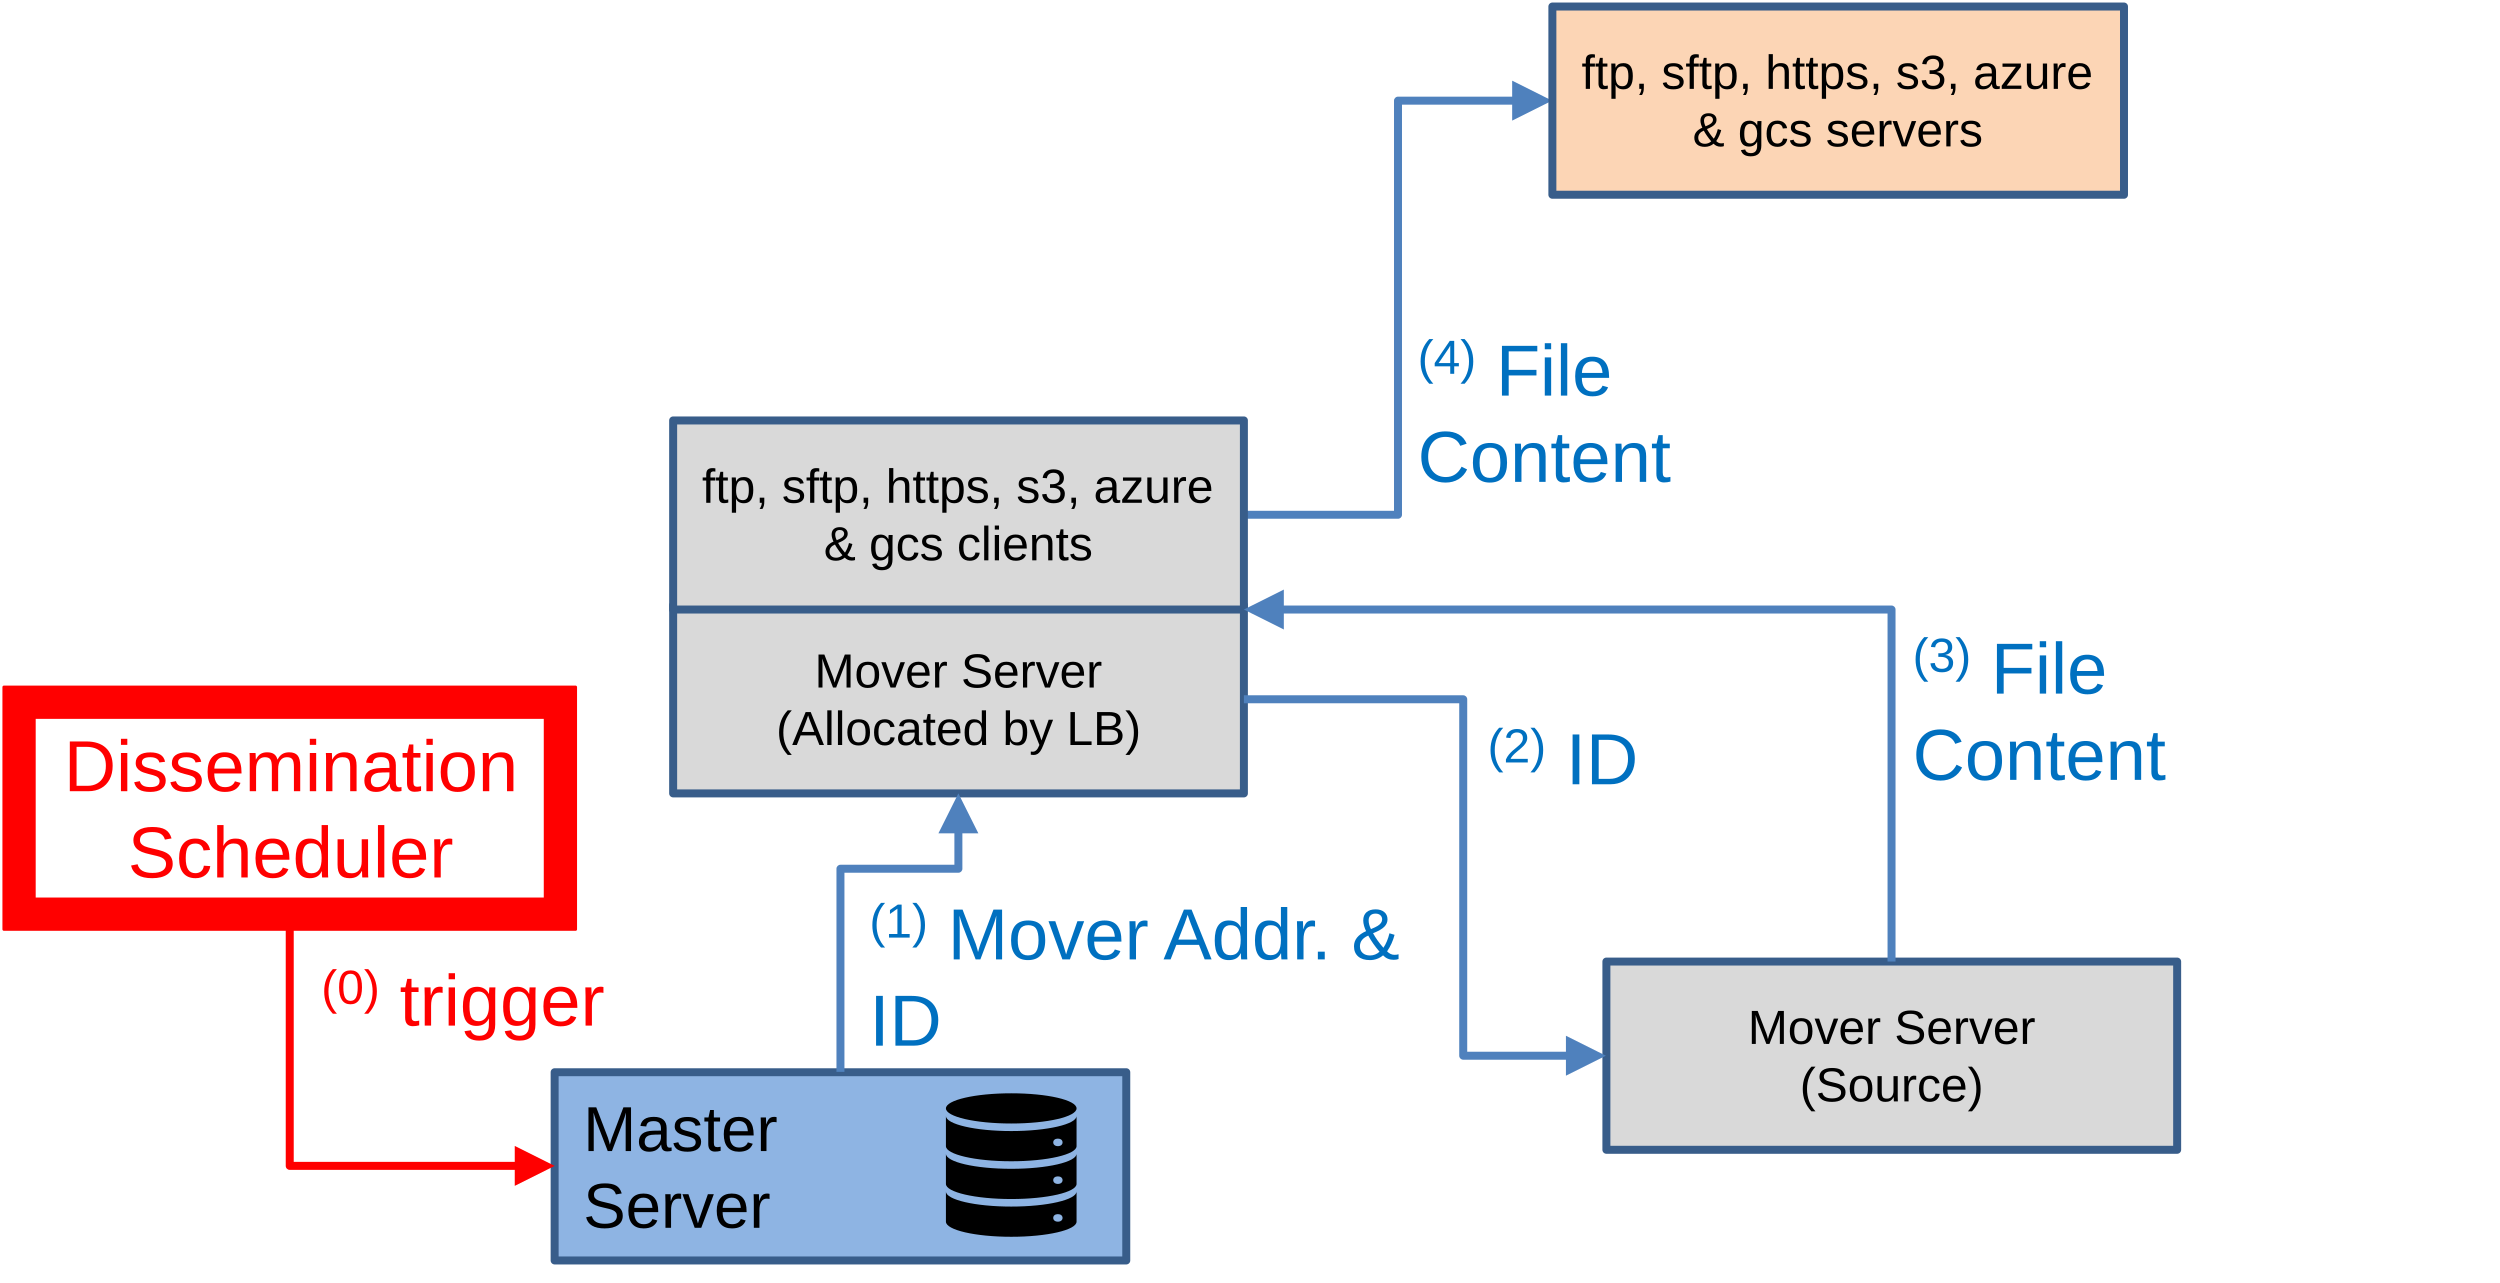
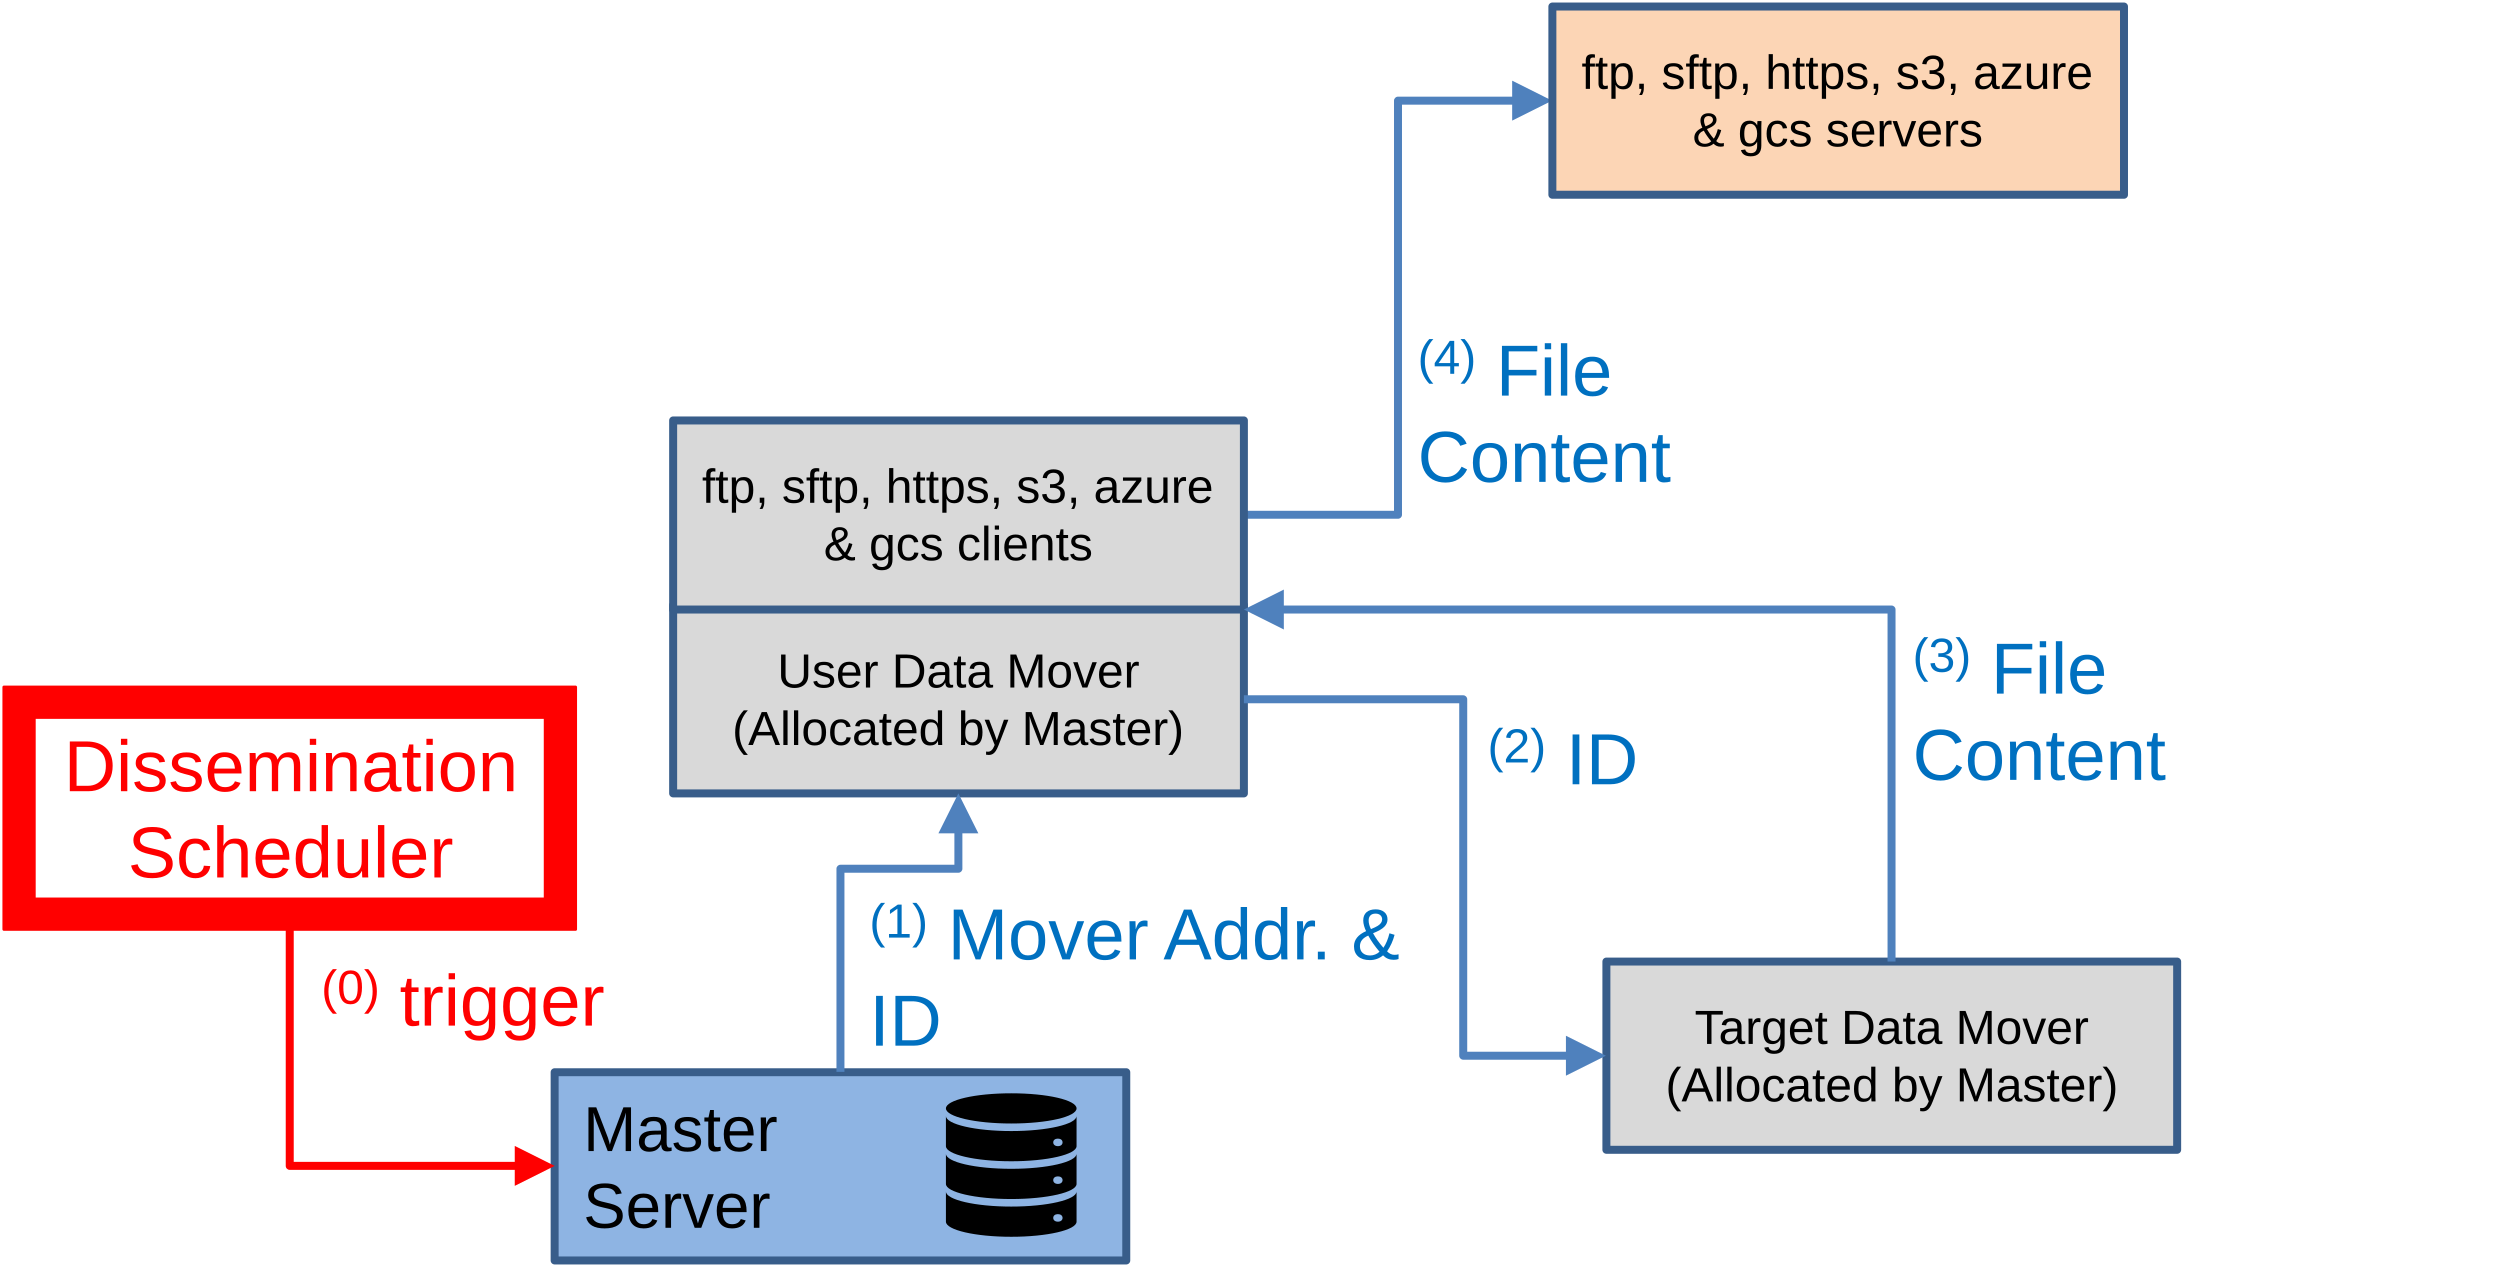
<svg xmlns="http://www.w3.org/2000/svg" width="2869" height="1472" xml:space="preserve" overflow="hidden">
  <g transform="translate(-646 -462)">
    <g>
      <rect x="1418.5" y="1156.5" width="655" height="216" stroke="#385D8A" stroke-width="9.167" stroke-linecap="butt" stroke-linejoin="round" stroke-miterlimit="10" stroke-opacity="1" fill="#D9D9D9" fill-opacity="1" />
-       <text fill="#000000" fill-opacity="1" font-family="Arial,Arial_MSFontService,sans-serif" font-style="normal" font-variant="normal" font-weight="400" font-stretch="normal" font-size="55" text-anchor="start" direction="ltr" writing-mode="lr-tb" unicode-bidi="normal" text-decoration="none" transform="matrix(1 0 0 1 1580.8 1251)">Mover Server</text>
-       <text fill="#000000" fill-opacity="1" font-family="Arial,Arial_MSFontService,sans-serif" font-style="normal" font-variant="normal" font-weight="400" font-stretch="normal" font-size="55" text-anchor="start" direction="ltr" writing-mode="lr-tb" unicode-bidi="normal" text-decoration="none" transform="matrix(1 0 0 1 1536.69 1317)">(Allocated by LB)</text>
+       <text fill="#000000" fill-opacity="1" font-family="Arial,Arial_MSFontService,sans-serif" font-style="normal" font-variant="normal" font-weight="400" font-stretch="normal" font-size="55" text-anchor="start" direction="ltr" writing-mode="lr-tb" unicode-bidi="normal" text-decoration="none" transform="matrix(1 0 0 1 1538.11 1251)">User Data Mover</text>
+       <text fill="#000000" fill-opacity="1" font-family="Arial,Arial_MSFontService,sans-serif" font-style="normal" font-variant="normal" font-weight="400" font-stretch="normal" font-size="55" text-anchor="start" direction="ltr" writing-mode="lr-tb" unicode-bidi="normal" text-decoration="none" transform="matrix(1 0 0 1 1486.27 1317)">(Allocated</text>
+       <text fill="#000000" fill-opacity="1" font-family="Arial,Arial_MSFontService,sans-serif" font-style="normal" font-variant="normal" font-weight="400" font-stretch="normal" font-size="55" text-anchor="start" direction="ltr" writing-mode="lr-tb" unicode-bidi="normal" text-decoration="none" transform="matrix(1 0 0 1 1745.23 1317)">by</text>
+       <text fill="#000000" fill-opacity="1" font-family="Arial,Arial_MSFontService,sans-serif" font-style="normal" font-variant="normal" font-weight="400" font-stretch="normal" font-size="55" text-anchor="start" direction="ltr" writing-mode="lr-tb" unicode-bidi="normal" text-decoration="none" transform="matrix(1 0 0 1 1818.56 1317)">Master</text>
+       <text fill="#000000" fill-opacity="1" font-family="Arial,Arial_MSFontService,sans-serif" font-style="normal" font-variant="normal" font-weight="400" font-stretch="normal" font-size="55" text-anchor="start" direction="ltr" writing-mode="lr-tb" unicode-bidi="normal" text-decoration="none" transform="matrix(1 0 0 1 1986.43 1317)">)</text>
      <rect x="1282.5" y="1692.5" width="656" height="216" stroke="#385D8A" stroke-width="9.167" stroke-linecap="butt" stroke-linejoin="round" stroke-miterlimit="10" stroke-opacity="1" fill="#8EB4E3" fill-opacity="1" />
      <text fill="#000000" fill-opacity="1" font-family="Arial,Arial_MSFontService,sans-serif" font-style="normal" font-variant="normal" font-weight="400" font-stretch="normal" font-size="73" text-anchor="start" direction="ltr" writing-mode="lr-tb" unicode-bidi="normal" text-decoration="none" transform="matrix(1 0 0 1 1315.33 1783)">Master</text>
      <text fill="#000000" fill-opacity="1" font-family="Arial,Arial_MSFontService,sans-serif" font-style="normal" font-variant="normal" font-weight="400" font-stretch="normal" font-size="73" text-anchor="start" direction="ltr" writing-mode="lr-tb" unicode-bidi="normal" text-decoration="none" transform="matrix(1 0 0 1 1315.33 1871)">Server</text>
      <rect x="2489.5" y="1565.5" width="655" height="216" stroke="#385D8A" stroke-width="9.167" stroke-linecap="butt" stroke-linejoin="round" stroke-miterlimit="10" stroke-opacity="1" fill="#D9D9D9" fill-opacity="1" />
-       <text fill="#000000" fill-opacity="1" font-family="Arial,Arial_MSFontService,sans-serif" font-style="normal" font-variant="normal" font-weight="400" font-stretch="normal" font-size="55" text-anchor="start" direction="ltr" writing-mode="lr-tb" unicode-bidi="normal" text-decoration="none" transform="matrix(1 0 0 1 2651.87 1660)">Mover Server</text>
-       <text fill="#000000" fill-opacity="1" font-family="Arial,Arial_MSFontService,sans-serif" font-style="normal" font-variant="normal" font-weight="400" font-stretch="normal" font-size="55" text-anchor="start" direction="ltr" writing-mode="lr-tb" unicode-bidi="normal" text-decoration="none" transform="matrix(1 0 0 1 2711.46 1726)">(Source)</text>
+       <text fill="#000000" fill-opacity="1" font-family="Arial,Arial_MSFontService,sans-serif" font-style="normal" font-variant="normal" font-weight="400" font-stretch="normal" font-size="55" text-anchor="start" direction="ltr" writing-mode="lr-tb" unicode-bidi="normal" text-decoration="none" transform="matrix(1 0 0 1 2590.76 1660)">Target Data Mover</text>
+       <text fill="#000000" fill-opacity="1" font-family="Arial,Arial_MSFontService,sans-serif" font-style="normal" font-variant="normal" font-weight="400" font-stretch="normal" font-size="55" text-anchor="start" direction="ltr" writing-mode="lr-tb" unicode-bidi="normal" text-decoration="none" transform="matrix(1 0 0 1 2557.34 1726)">(Allocated by Master)</text>
      <path d="M1605.92 1692.11 1605.92 1458.97C1605.92 1456.44 1607.97 1454.39 1610.5 1454.39L1745.84 1454.39 1741.26 1458.97 1741.26 1413.75 1750.43 1413.75 1750.43 1458.97C1750.43 1461.5 1748.38 1463.55 1745.84 1463.55L1610.5 1463.55 1615.08 1458.97 1615.08 1692.11ZM1722.93 1418.33 1745.84 1372.5 1768.76 1418.33Z" fill="#4F81BD" fill-rule="nonzero" fill-opacity="1" />
      <path d="M2073.5 1259.92 2325.2 1259.92C2327.73 1259.92 2329.78 1261.97 2329.78 1264.5L2329.78 1673.55 2325.2 1668.96 2447.65 1668.96 2447.65 1678.13 2325.2 1678.13C2322.67 1678.13 2320.61 1676.08 2320.61 1673.55L2320.61 1264.5 2325.2 1269.08 2073.5 1269.08ZM2443.06 1650.63 2488.9 1673.55 2443.06 1696.46Z" fill="#4F81BD" fill-rule="nonzero" fill-opacity="1" />
      <text fill="#0070C0" fill-opacity="1" font-family="Arial,Arial_MSFontService,sans-serif" font-style="normal" font-variant="normal" font-weight="400" font-stretch="normal" font-size="55" text-anchor="start" direction="ltr" writing-mode="lr-tb" unicode-bidi="normal" text-decoration="none" transform="matrix(1 0 0 1 1643.72 1538)">(1)</text>
      <text fill="#0070C0" fill-opacity="1" font-family="Arial,Arial_MSFontService,sans-serif" font-style="normal" font-variant="normal" font-weight="400" font-stretch="normal" font-size="83" text-anchor="start" direction="ltr" writing-mode="lr-tb" unicode-bidi="normal" text-decoration="none" transform="matrix(1 0 0 1 1733.67 1563)">Mover </text>
      <text fill="#0070C0" fill-opacity="1" font-family="Arial,Arial_MSFontService,sans-serif" font-style="normal" font-variant="normal" font-weight="400" font-stretch="normal" font-size="83" text-anchor="start" direction="ltr" writing-mode="lr-tb" unicode-bidi="normal" text-decoration="none" transform="matrix(1 0 0 1 1981.19 1563)">Addr</text>
      <text fill="#0070C0" fill-opacity="1" font-family="Arial,Arial_MSFontService,sans-serif" font-style="normal" font-variant="normal" font-weight="400" font-stretch="normal" font-size="83" text-anchor="start" direction="ltr" writing-mode="lr-tb" unicode-bidi="normal" text-decoration="none" transform="matrix(1 0 0 1 2150.8 1563)">. &amp; </text>
      <text fill="#0070C0" fill-opacity="1" font-family="Arial,Arial_MSFontService,sans-serif" font-style="normal" font-variant="normal" font-weight="400" font-stretch="normal" font-size="83" text-anchor="start" direction="ltr" writing-mode="lr-tb" unicode-bidi="normal" text-decoration="none" transform="matrix(1 0 0 1 1643.72 1662)">ID</text>
      <text fill="#0070C0" fill-opacity="1" font-family="Arial,Arial_MSFontService,sans-serif" font-style="normal" font-variant="normal" font-weight="400" font-stretch="normal" font-size="55" text-anchor="start" direction="ltr" writing-mode="lr-tb" unicode-bidi="normal" text-decoration="none" transform="matrix(1 0 0 1 2353.12 1337)">(2)</text>
      <text fill="#0070C0" fill-opacity="1" font-family="Arial,Arial_MSFontService,sans-serif" font-style="normal" font-variant="normal" font-weight="400" font-stretch="normal" font-size="83" text-anchor="start" direction="ltr" writing-mode="lr-tb" unicode-bidi="normal" text-decoration="none" transform="matrix(1 0 0 1 2443.06 1362)">ID</text>
      <path d="M0-4.583 176.844-4.583C179.376-4.583 181.428-2.531 181.428 0L181.428 475.246 176.844 470.663 312.438 470.663 312.438 479.83 176.844 479.83C174.313 479.83 172.261 477.777 172.261 475.246L172.261 0 176.844 4.583 0 4.583ZM307.855 452.33 353.688 475.246 307.855 498.163Z" fill="#4F81BD" fill-rule="nonzero" fill-opacity="1" transform="matrix(1 0 0 -1 2073.5 1052.75)" />
      <rect x="1418.5" y="944.5" width="655" height="217" stroke="#385D8A" stroke-width="9.167" stroke-linecap="butt" stroke-linejoin="round" stroke-miterlimit="10" stroke-opacity="1" fill="#D9D9D9" fill-opacity="1" />
      <text fill="#000000" fill-opacity="1" font-family="Arial,Arial_MSFontService,sans-serif" font-style="normal" font-variant="normal" font-weight="400" font-stretch="normal" font-size="55" text-anchor="start" direction="ltr" writing-mode="lr-tb" unicode-bidi="normal" text-decoration="none" transform="matrix(1 0 0 1 1451.61 1039)">ftp, sftp, https, s3, azure </text>
      <text fill="#000000" fill-opacity="1" font-family="Arial,Arial_MSFontService,sans-serif" font-style="normal" font-variant="normal" font-weight="400" font-stretch="normal" font-size="55" text-anchor="start" direction="ltr" writing-mode="lr-tb" unicode-bidi="normal" text-decoration="none" transform="matrix(1 0 0 1 1591.4 1105)">&amp; gcs clients</text>
      <rect x="2427.5" y="469.5" width="656" height="216" stroke="#385D8A" stroke-width="9.167" stroke-linecap="butt" stroke-linejoin="round" stroke-miterlimit="10" stroke-opacity="1" fill="#FCD5B5" fill-opacity="1" />
      <text fill="#000000" fill-opacity="1" font-family="Arial,Arial_MSFontService,sans-serif" font-style="normal" font-variant="normal" font-weight="400" font-stretch="normal" font-size="55" text-anchor="start" direction="ltr" writing-mode="lr-tb" unicode-bidi="normal" text-decoration="none" transform="matrix(1 0 0 1 2460.97 564)">ftp, sftp, https, s3, azure </text>
      <text fill="#000000" fill-opacity="1" font-family="Arial,Arial_MSFontService,sans-serif" font-style="normal" font-variant="normal" font-weight="400" font-stretch="normal" font-size="55" text-anchor="start" direction="ltr" writing-mode="lr-tb" unicode-bidi="normal" text-decoration="none" transform="matrix(1 0 0 1 2588.46 630)">&amp; gcs servers</text>
      <path d="M0-4.583 403.961-4.583C406.492-4.583 408.544-2.531 408.544 0L408.544 701.984 399.377 701.984 399.377 0 403.961 4.583 0 4.583ZM426.877 697.401 403.961 743.234 381.044 697.401Z" fill="#4F81BD" fill-rule="nonzero" fill-opacity="1" transform="matrix(-1.83697e-16 -1 -1 1.83697e-16 2816.73 1565.46)" />
      <text fill="#0070C0" fill-opacity="1" font-family="Arial,Arial_MSFontService,sans-serif" font-style="normal" font-variant="normal" font-weight="400" font-stretch="normal" font-size="55" text-anchor="start" direction="ltr" writing-mode="lr-tb" unicode-bidi="normal" text-decoration="none" transform="matrix(1 0 0 1 2840.93 1233)">(3)</text>
      <text fill="#0070C0" fill-opacity="1" font-family="Arial,Arial_MSFontService,sans-serif" font-style="normal" font-variant="normal" font-weight="400" font-stretch="normal" font-size="83" text-anchor="start" direction="ltr" writing-mode="lr-tb" unicode-bidi="normal" text-decoration="none" transform="matrix(1 0 0 1 2930.87 1258)">F</text>
      <text fill="#0070C0" fill-opacity="1" font-family="Arial,Arial_MSFontService,sans-serif" font-style="normal" font-variant="normal" font-weight="400" font-stretch="normal" font-size="83" text-anchor="start" direction="ltr" writing-mode="lr-tb" unicode-bidi="normal" text-decoration="none" transform="matrix(1 0 0 1 2981.29 1258)">ile</text>
      <text fill="#0070C0" fill-opacity="1" font-family="Arial,Arial_MSFontService,sans-serif" font-style="normal" font-variant="normal" font-weight="400" font-stretch="normal" font-size="83" text-anchor="start" direction="ltr" writing-mode="lr-tb" unicode-bidi="normal" text-decoration="none" transform="matrix(1 0 0 1 2840.93 1357)">Content</text>
      <text fill="#0070C0" fill-opacity="1" font-family="Arial,Arial_MSFontService,sans-serif" font-style="normal" font-variant="normal" font-weight="400" font-stretch="normal" font-size="55" text-anchor="start" direction="ltr" writing-mode="lr-tb" unicode-bidi="normal" text-decoration="none" transform="matrix(1 0 0 1 2272.88 891)">(4)</text>
      <text fill="#0070C0" fill-opacity="1" font-family="Arial,Arial_MSFontService,sans-serif" font-style="normal" font-variant="normal" font-weight="400" font-stretch="normal" font-size="83" text-anchor="start" direction="ltr" writing-mode="lr-tb" unicode-bidi="normal" text-decoration="none" transform="matrix(1 0 0 1 2362.83 916)">F</text>
      <text fill="#0070C0" fill-opacity="1" font-family="Arial,Arial_MSFontService,sans-serif" font-style="normal" font-variant="normal" font-weight="400" font-stretch="normal" font-size="83" text-anchor="start" direction="ltr" writing-mode="lr-tb" unicode-bidi="normal" text-decoration="none" transform="matrix(1 0 0 1 2413.25 916)">ile</text>
      <text fill="#0070C0" fill-opacity="1" font-family="Arial,Arial_MSFontService,sans-serif" font-style="normal" font-variant="normal" font-weight="400" font-stretch="normal" font-size="83" text-anchor="start" direction="ltr" writing-mode="lr-tb" unicode-bidi="normal" text-decoration="none" transform="matrix(1 0 0 1 2272.88 1015)">Content</text>
      <path d="M650.5 1250.5 1306.5 1250.5 1306.5 1528.5 650.5 1528.5ZM685.25 1285.25 685.25 1493.75 1271.75 1493.75 1271.75 1285.25Z" stroke="#FF0000" stroke-width="3.438" stroke-linecap="butt" stroke-linejoin="round" stroke-miterlimit="10" stroke-opacity="1" fill="#FF0000" fill-rule="evenodd" fill-opacity="1" />
      <text fill="#FF0000" fill-opacity="1" font-family="Arial,Arial_MSFontService,sans-serif" font-style="normal" font-variant="normal" font-weight="400" font-stretch="normal" font-size="83" text-anchor="start" direction="ltr" writing-mode="lr-tb" unicode-bidi="normal" text-decoration="none" transform="matrix(1 0 0 1 719.312 1370)">Dissemination </text>
      <text fill="#FF0000" fill-opacity="1" font-family="Arial,Arial_MSFontService,sans-serif" font-style="normal" font-variant="normal" font-weight="400" font-stretch="normal" font-size="83" text-anchor="start" direction="ltr" writing-mode="lr-tb" unicode-bidi="normal" text-decoration="none" transform="matrix(1 0 0 1 792.645 1469)">Scheduler</text>
      <path d="M0-4.583 271.473-4.583C274.005-4.583 276.057-2.531 276.057 0L276.057 262.813 266.89 262.813 266.89 0 271.473 4.583 0 4.583ZM294.39 258.23 271.473 304.063 248.557 258.23Z" fill="#FF0000" fill-rule="nonzero" fill-opacity="1" transform="matrix(1.83697e-16 1 1 -1.83697e-16 978.5 1528.5)" />
      <text fill="#FF0000" fill-opacity="1" font-family="Arial,Arial_MSFontService,sans-serif" font-style="normal" font-variant="normal" font-weight="400" font-stretch="normal" font-size="55" text-anchor="start" direction="ltr" writing-mode="lr-tb" unicode-bidi="normal" text-decoration="none" transform="matrix(1 0 0 1 1014.67 1614)">(0)</text>
      <text fill="#FF0000" fill-opacity="1" font-family="Arial,Arial_MSFontService,sans-serif" font-style="normal" font-variant="normal" font-weight="400" font-stretch="normal" font-size="83" text-anchor="start" direction="ltr" writing-mode="lr-tb" unicode-bidi="normal" text-decoration="none" transform="matrix(1 0 0 1 1104.61 1639)">trigger</text>
      <g>
        <g>
          <g>
            <path d="M164.667 39C164.667 48.573 137.505 56.333 104 56.333 70.495 56.333 43.333 48.573 43.333 39 43.333 29.427 70.495 21.667 104 21.667 137.505 21.667 164.667 29.427 164.667 39Z" fill="#000000" fill-rule="nonzero" fill-opacity="1" transform="matrix(1.23558 0 0 1 1678 1695)" />
            <path d="M147.333 82.333C144.733 82.333 143 80.6 143 78 143 75.4 144.733 73.667 147.333 73.667 149.933 73.667 151.667 75.4 151.667 78 151.667 80.6 149.933 82.333 147.333 82.333ZM104 65C70.633 65 43.333 57.2 43.333 47.667L43.333 82.333C43.333 91.867 70.633 99.667 104 99.667 137.367 99.667 164.667 91.867 164.667 82.333L164.667 47.667C164.667 57.2 137.367 65 104 65Z" fill="#000000" fill-rule="nonzero" fill-opacity="1" transform="matrix(1.23558 0 0 1 1678 1695)" />
            <path d="M147.333 125.667C144.733 125.667 143 123.933 143 121.333 143 118.733 144.733 117 147.333 117 149.933 117 151.667 118.733 151.667 121.333 151.667 123.933 149.933 125.667 147.333 125.667ZM104 108.333C70.633 108.333 43.333 100.533 43.333 91L43.333 125.667C43.333 135.2 70.633 143 104 143 137.367 143 164.667 135.2 164.667 125.667L164.667 91C164.667 100.533 137.367 108.333 104 108.333Z" fill="#000000" fill-rule="nonzero" fill-opacity="1" transform="matrix(1.23558 0 0 1 1678 1695)" />
            <path d="M147.333 169C144.733 169 143 167.267 143 164.667 143 162.067 144.733 160.333 147.333 160.333 149.933 160.333 151.667 162.067 151.667 164.667 151.667 167.267 149.933 169 147.333 169ZM104 151.667C70.633 151.667 43.333 143.867 43.333 134.333L43.333 169C43.333 178.533 70.633 186.333 104 186.333 137.367 186.333 164.667 178.533 164.667 169L164.667 134.333C164.667 143.867 137.367 151.667 104 151.667Z" fill="#000000" fill-rule="nonzero" fill-opacity="1" transform="matrix(1.23558 0 0 1 1678 1695)" />
          </g>
        </g>
      </g>
    </g>
  </g>
</svg>
